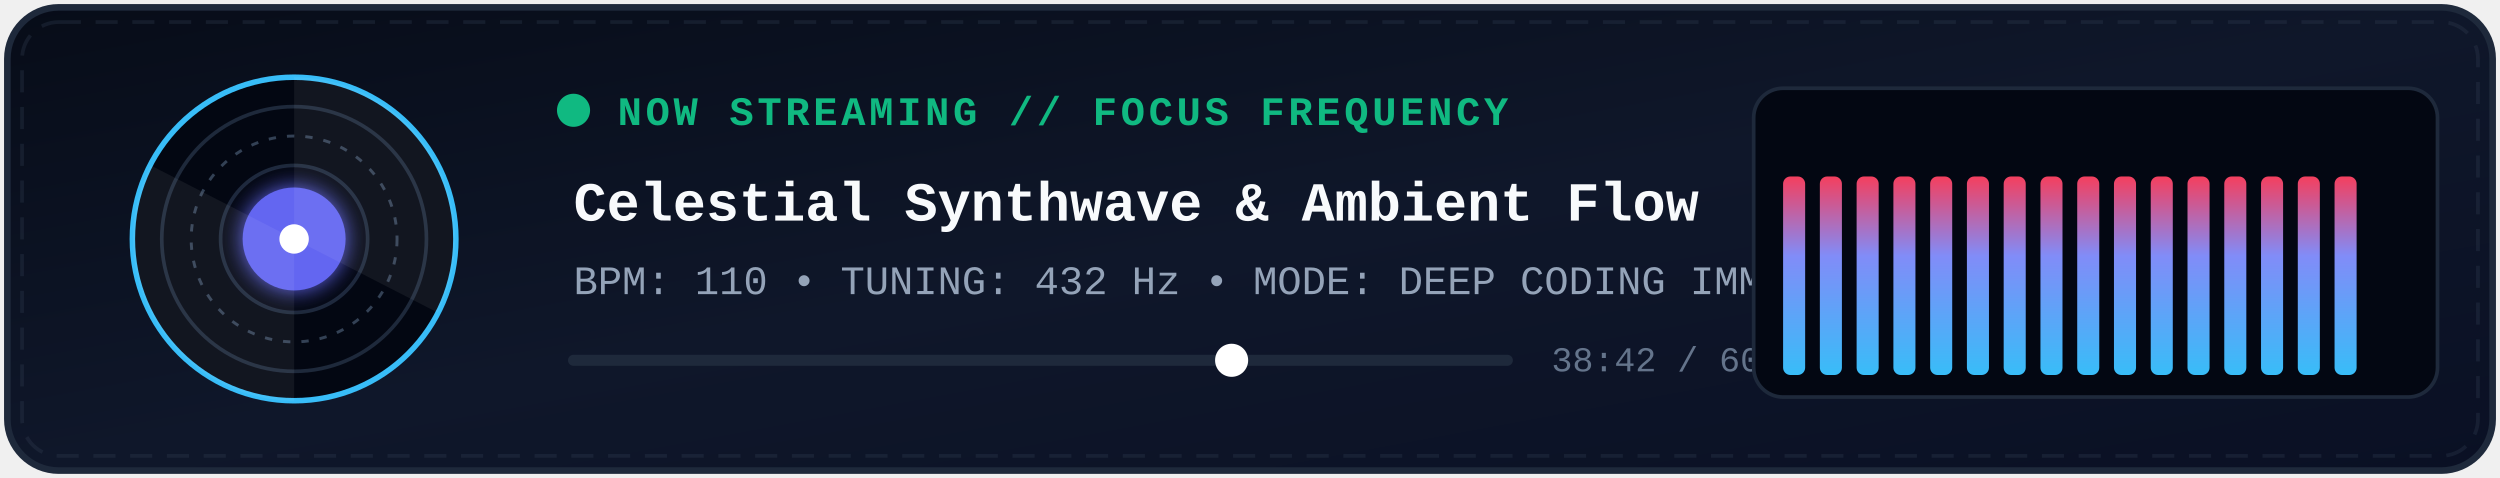
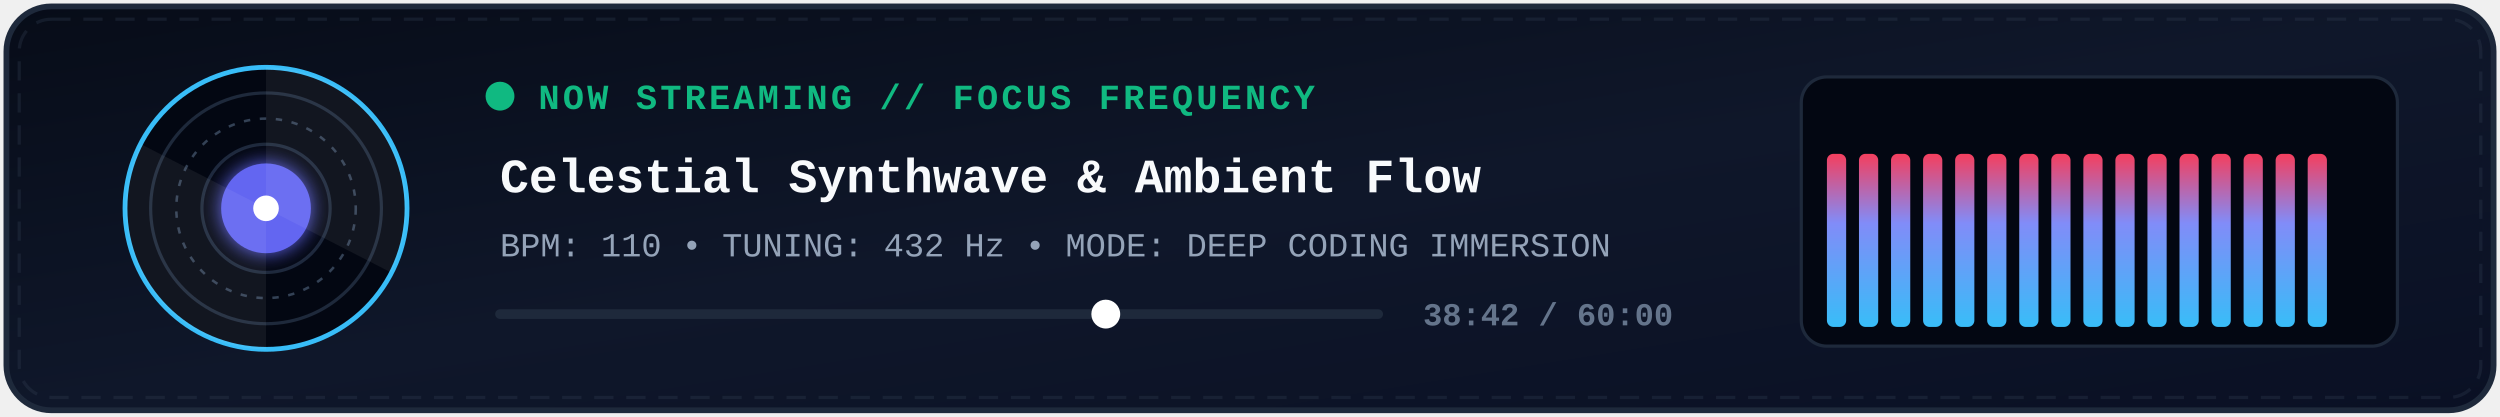
- <svg xmlns="http://www.w3.org/2000/svg" viewBox="0 0 680 130" width="100%" height="100%">
+ <svg xmlns="http://www.w3.org/2000/svg" viewBox="0 0 780 130" width="100%" height="100%">
  <defs>
    <linearGradient id="audioBg" x1="0%" y1="0%" x2="100%" y2="100%">
      <stop offset="0%" stop-color="#070c18" />
      <stop offset="50%" stop-color="#0f172a" />
      <stop offset="100%" stop-color="#0a1024" />
    </linearGradient>
    <linearGradient id="eqGrad" x1="0%" y1="100%" x2="0%" y2="0%">
      <stop offset="0%" stop-color="#38bdf8" />
      <stop offset="60%" stop-color="#818cf8" />
      <stop offset="100%" stop-color="#f43f5e" />
    </linearGradient>
    <filter id="neonGlow" x="-20%" y="-20%" width="140%" height="140%">
      <feGaussianBlur stdDeviation="3" result="blur" />
      <feComposite in="SourceGraphic" in2="blur" operator="over" />
    </filter>
  </defs>
  <style>
    .mono { font-family: "SFMono-Regular", Consolas, "Liberation Mono", Menlo, Courier, monospace; }
    .pulse-disc { transform-origin: 65px 65px; animation: discSpin 10s linear infinite; }
    .rec-dot { animation: dotBlink 1.2s ease-in-out infinite alternate; }

    /* Equalizer Bars Animations with various timing */
    .b1  { animation: bounce 1.1s ease-in-out infinite alternate; }
    .b2  { animation: bounce 0.8s ease-in-out 0.2s infinite alternate; }
    .b3  { animation: bounce 1.4s ease-in-out 0.1s infinite alternate; }
    .b4  { animation: bounce 0.9s ease-in-out 0.4s infinite alternate; }
    .b5  { animation: bounce 1.3s ease-in-out 0.2s infinite alternate; }
    .b6  { animation: bounce 0.7s ease-in-out 0.5s infinite alternate; }
    .b7  { animation: bounce 1.2s ease-in-out 0.3s infinite alternate; }
    .b8  { animation: bounce 1.5s ease-in-out 0.1s infinite alternate; }
    .b9  { animation: bounce 0.8s ease-in-out 0.4s infinite alternate; }
    .b10 { animation: bounce 1.3s ease-in-out 0.2s infinite alternate; }
    .b11 { animation: bounce 1.0s ease-in-out 0.3s infinite alternate; }
    .b12 { animation: bounce 0.6s ease-in-out 0.6s infinite alternate; }
    .b13 { animation: bounce 1.4s ease-in-out 0.1s infinite alternate; }
    .b14 { animation: bounce 1.1s ease-in-out 0.3s infinite alternate; }
    .b15 { animation: bounce 0.8s ease-in-out 0.5s infinite alternate; }
    .b16 { animation: bounce 1.2s ease-in-out 0.2s infinite alternate; }

    @keyframes discSpin { from { transform: rotate(0deg); } to { transform: rotate(360deg); } }
    @keyframes dotBlink { 0% { opacity: 0.2; } 100% { opacity: 1; } }
    @keyframes bounce {
      0%   { height: 10px; y: 92px; }
      100% { height: 64px; y: 38px; }
    }
  </style>
-   <rect x="2" y="2" width="676" height="126" rx="14" fill="url(#audioBg)" stroke="#1e293b" stroke-width="1.8" />
-   <rect x="6" y="6" width="668" height="118" rx="10" fill="none" stroke="#334155" stroke-width="1" stroke-dasharray="6 4" opacity="0.3" />
-   <g transform="translate(15, 0)">
+   <rect x="2" y="2" width="776" height="126" rx="14" fill="url(#audioBg)" stroke="#1e293b" stroke-width="1.8" />
+   <rect x="6" y="6" width="768" height="118" rx="10" fill="none" stroke="#334155" stroke-width="1" stroke-dasharray="6 4" opacity="0.3" />
+   <g transform="translate(18, 0)">
    <g class="pulse-disc">
      <circle cx="65" cy="65" r="44" fill="#030712" stroke="#38bdf8" stroke-width="1.5" />
      <circle cx="65" cy="65" r="36" fill="none" stroke="#1e293b" stroke-width="1" />
      <circle cx="65" cy="65" r="28" fill="none" stroke="#334155" stroke-width="0.8" stroke-dasharray="2 3" />
      <circle cx="65" cy="65" r="20" fill="none" stroke="#1e293b" stroke-width="1" />
      <circle cx="65" cy="65" r="14" fill="#6366f1" filter="url(#neonGlow)" />
      <circle cx="65" cy="65" r="4" fill="#ffffff" />
      <path d="M 65,21 A 44,44 0 0,1 104,85 L 65,65 Z" fill="#ffffff" opacity="0.06" />
      <path d="M 65,109 A 44,44 0 0,1 26,45 L 65,65 Z" fill="#ffffff" opacity="0.06" />
    </g>
  </g>
  <g transform="translate(150, 24)">
    <circle cx="6" cy="6" r="4.5" fill="#10b981" class="rec-dot" />
    <text x="18" y="10" class="mono" font-size="11" font-weight="700" fill="#10b981" letter-spacing="1">NOW STREAMING // FOCUS FREQUENCY</text>
    <text x="6" y="36" class="mono" font-size="15" font-weight="800" fill="#f8fafc">Celestial Synthwave &amp; Ambient Flow</text>
-     <text x="6" y="56" class="mono" font-size="11" fill="#94a3b8">BPM: 110 • TUNING: 432 Hz • MODE: DEEP CODING IMMERSION</text>
-     <line x1="6" y1="74" x2="260" y2="74" stroke="#1e293b" stroke-width="3" stroke-linecap="round" />
-     <line x1="6" y1="74" x2="185" y2="74" stroke="#38bdf8" stroke-width="3" stroke-linecap="round" filter="url(#neonGlow)" />
-     <circle cx="185" cy="74" r="4.5" fill="#ffffff" />
-     <text x="272" y="77" class="mono" font-size="9.5" fill="#64748b">38:42 / 60:00</text>
+     <text x="6" y="56" class="mono" font-size="10.5" fill="#94a3b8">BPM: 110 • TUNING: 432 Hz • MODE: DEEP CODING IMMERSION</text>
+     <line x1="6" y1="74" x2="280" y2="74" stroke="#1e293b" stroke-width="3" stroke-linecap="round" />
+     <line x1="6" y1="74" x2="195" y2="74" stroke="#38bdf8" stroke-width="3" stroke-linecap="round" filter="url(#neonGlow)" />
+     <circle cx="195" cy="74" r="4.5" fill="#ffffff" />
+     <text x="294" y="77.5" class="mono" font-size="10" font-weight="600" fill="#64748b">38:42 / 60:00</text>
  </g>
-   <g transform="translate(485, 0)">
+   <g transform="translate(570, 0)">
    <rect x="-8" y="24" width="186" height="84" rx="8" fill="#030712" stroke="#1e293b" stroke-width="1" />
    <rect x="0" y="48" width="6" height="54" rx="2" fill="url(#eqGrad)" class="b1" />
    <rect x="10" y="48" width="6" height="54" rx="2" fill="url(#eqGrad)" class="b2" />
    <rect x="20" y="48" width="6" height="54" rx="2" fill="url(#eqGrad)" class="b3" />
    <rect x="30" y="48" width="6" height="54" rx="2" fill="url(#eqGrad)" class="b4" />
    <rect x="40" y="48" width="6" height="54" rx="2" fill="url(#eqGrad)" class="b5" />
    <rect x="50" y="48" width="6" height="54" rx="2" fill="url(#eqGrad)" class="b6" />
    <rect x="60" y="48" width="6" height="54" rx="2" fill="url(#eqGrad)" class="b7" />
    <rect x="70" y="48" width="6" height="54" rx="2" fill="url(#eqGrad)" class="b8" />
    <rect x="80" y="48" width="6" height="54" rx="2" fill="url(#eqGrad)" class="b9" />
    <rect x="90" y="48" width="6" height="54" rx="2" fill="url(#eqGrad)" class="b10" />
    <rect x="100" y="48" width="6" height="54" rx="2" fill="url(#eqGrad)" class="b11" />
    <rect x="110" y="48" width="6" height="54" rx="2" fill="url(#eqGrad)" class="b12" />
    <rect x="120" y="48" width="6" height="54" rx="2" fill="url(#eqGrad)" class="b13" />
    <rect x="130" y="48" width="6" height="54" rx="2" fill="url(#eqGrad)" class="b14" />
    <rect x="140" y="48" width="6" height="54" rx="2" fill="url(#eqGrad)" class="b15" />
    <rect x="150" y="48" width="6" height="54" rx="2" fill="url(#eqGrad)" class="b16" />
  </g>
</svg>
